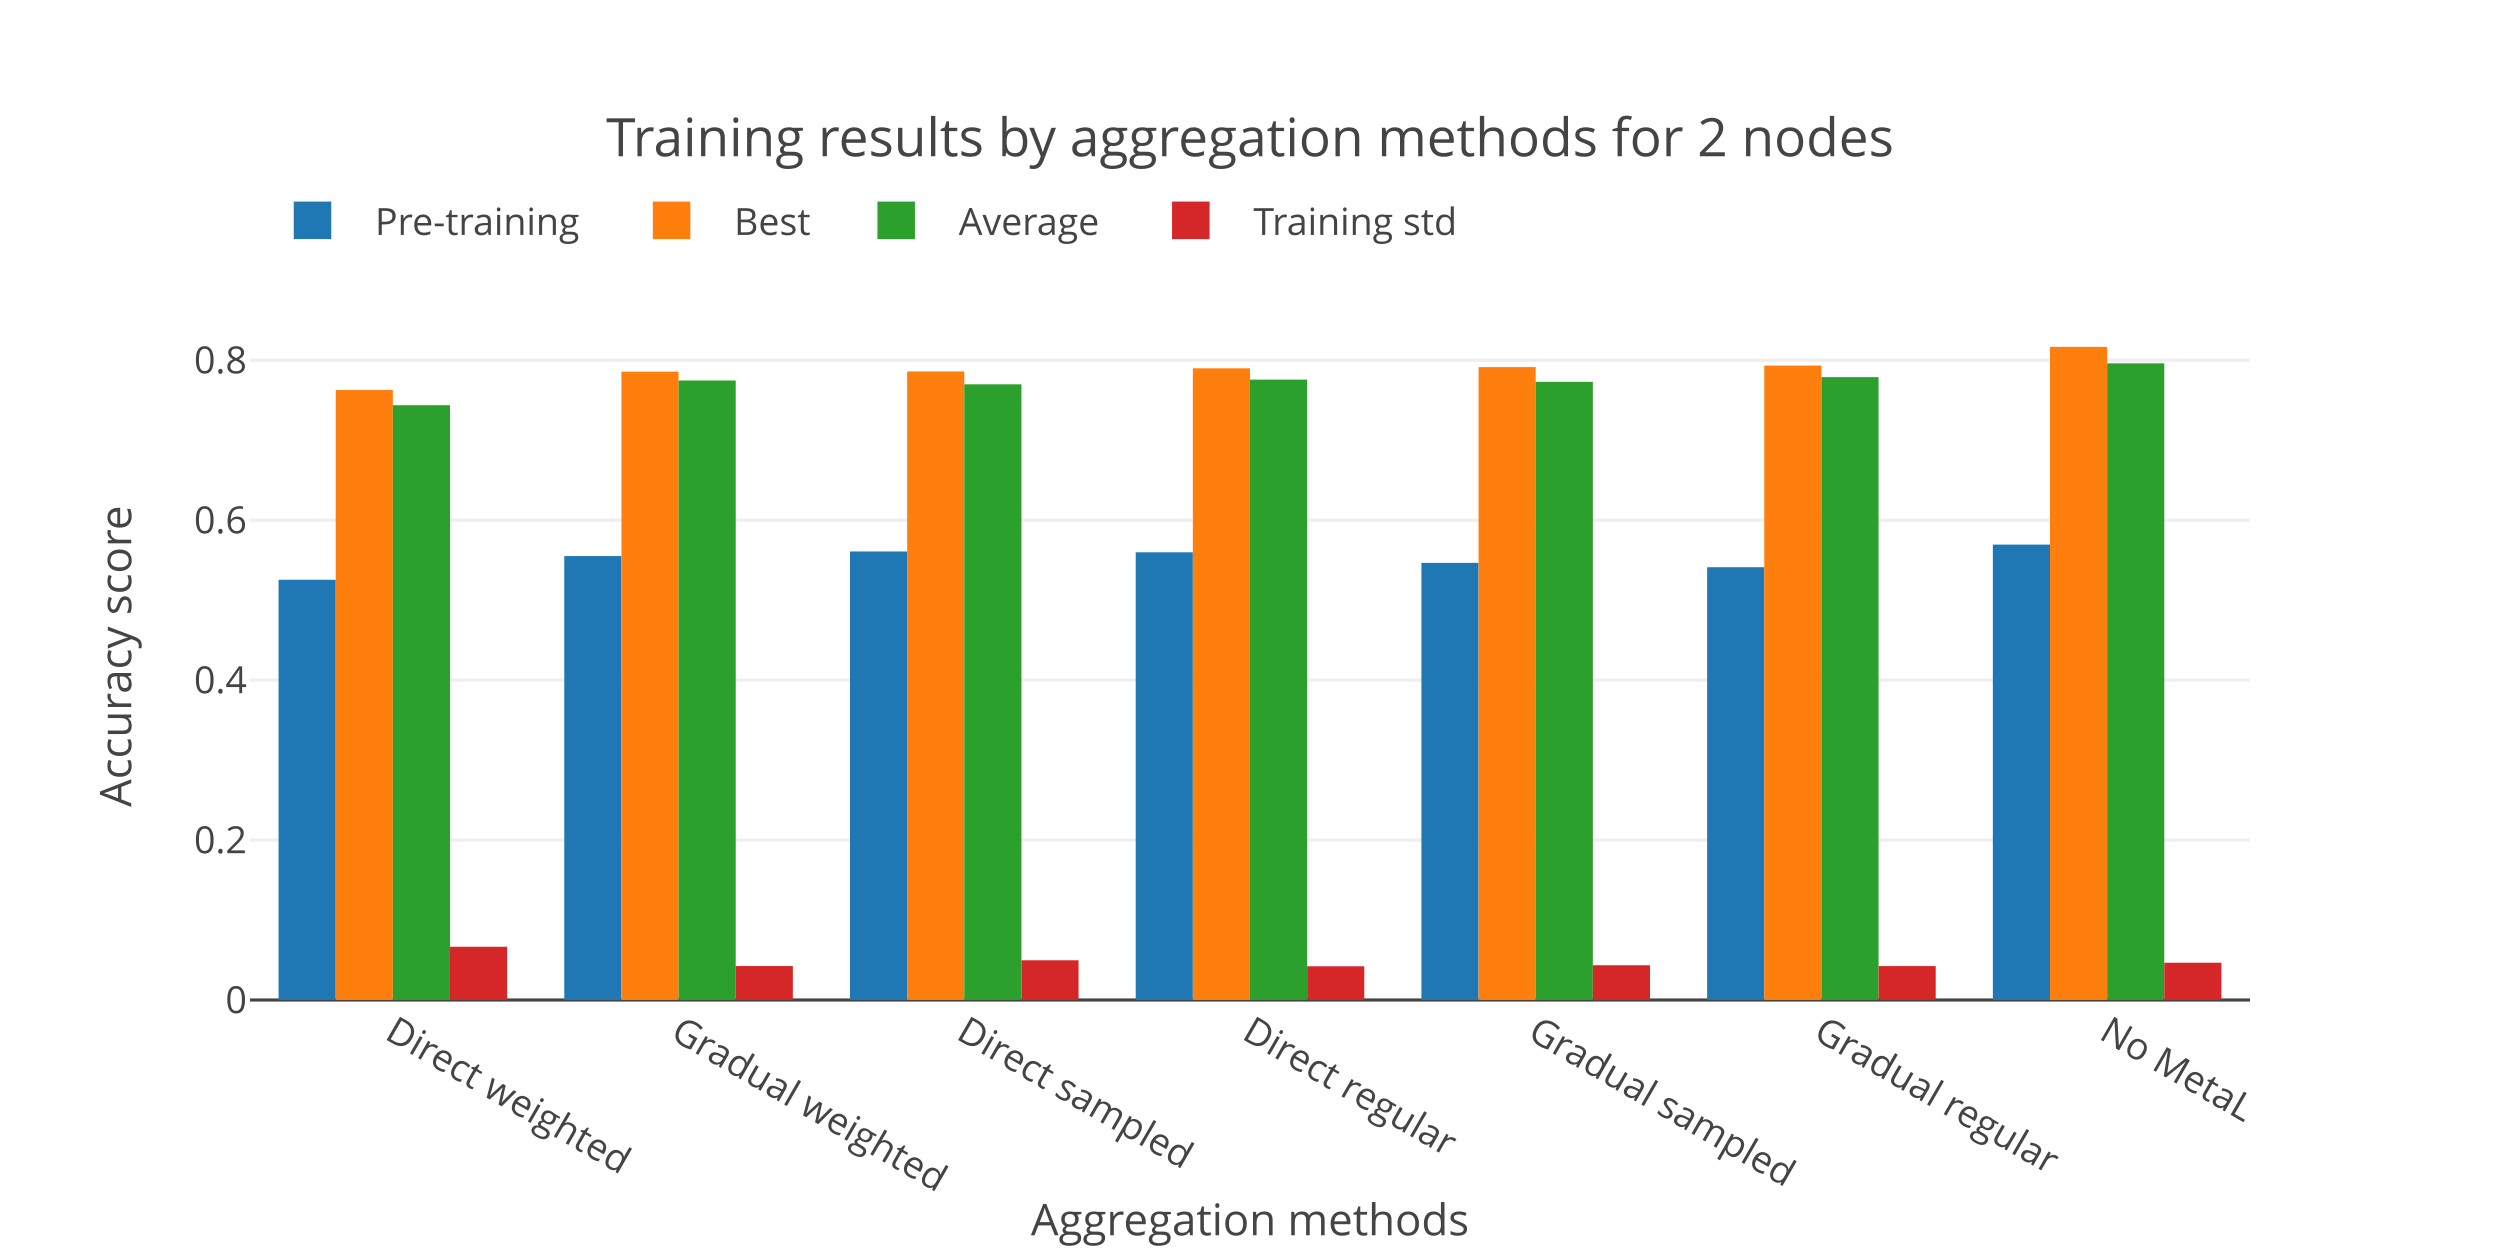
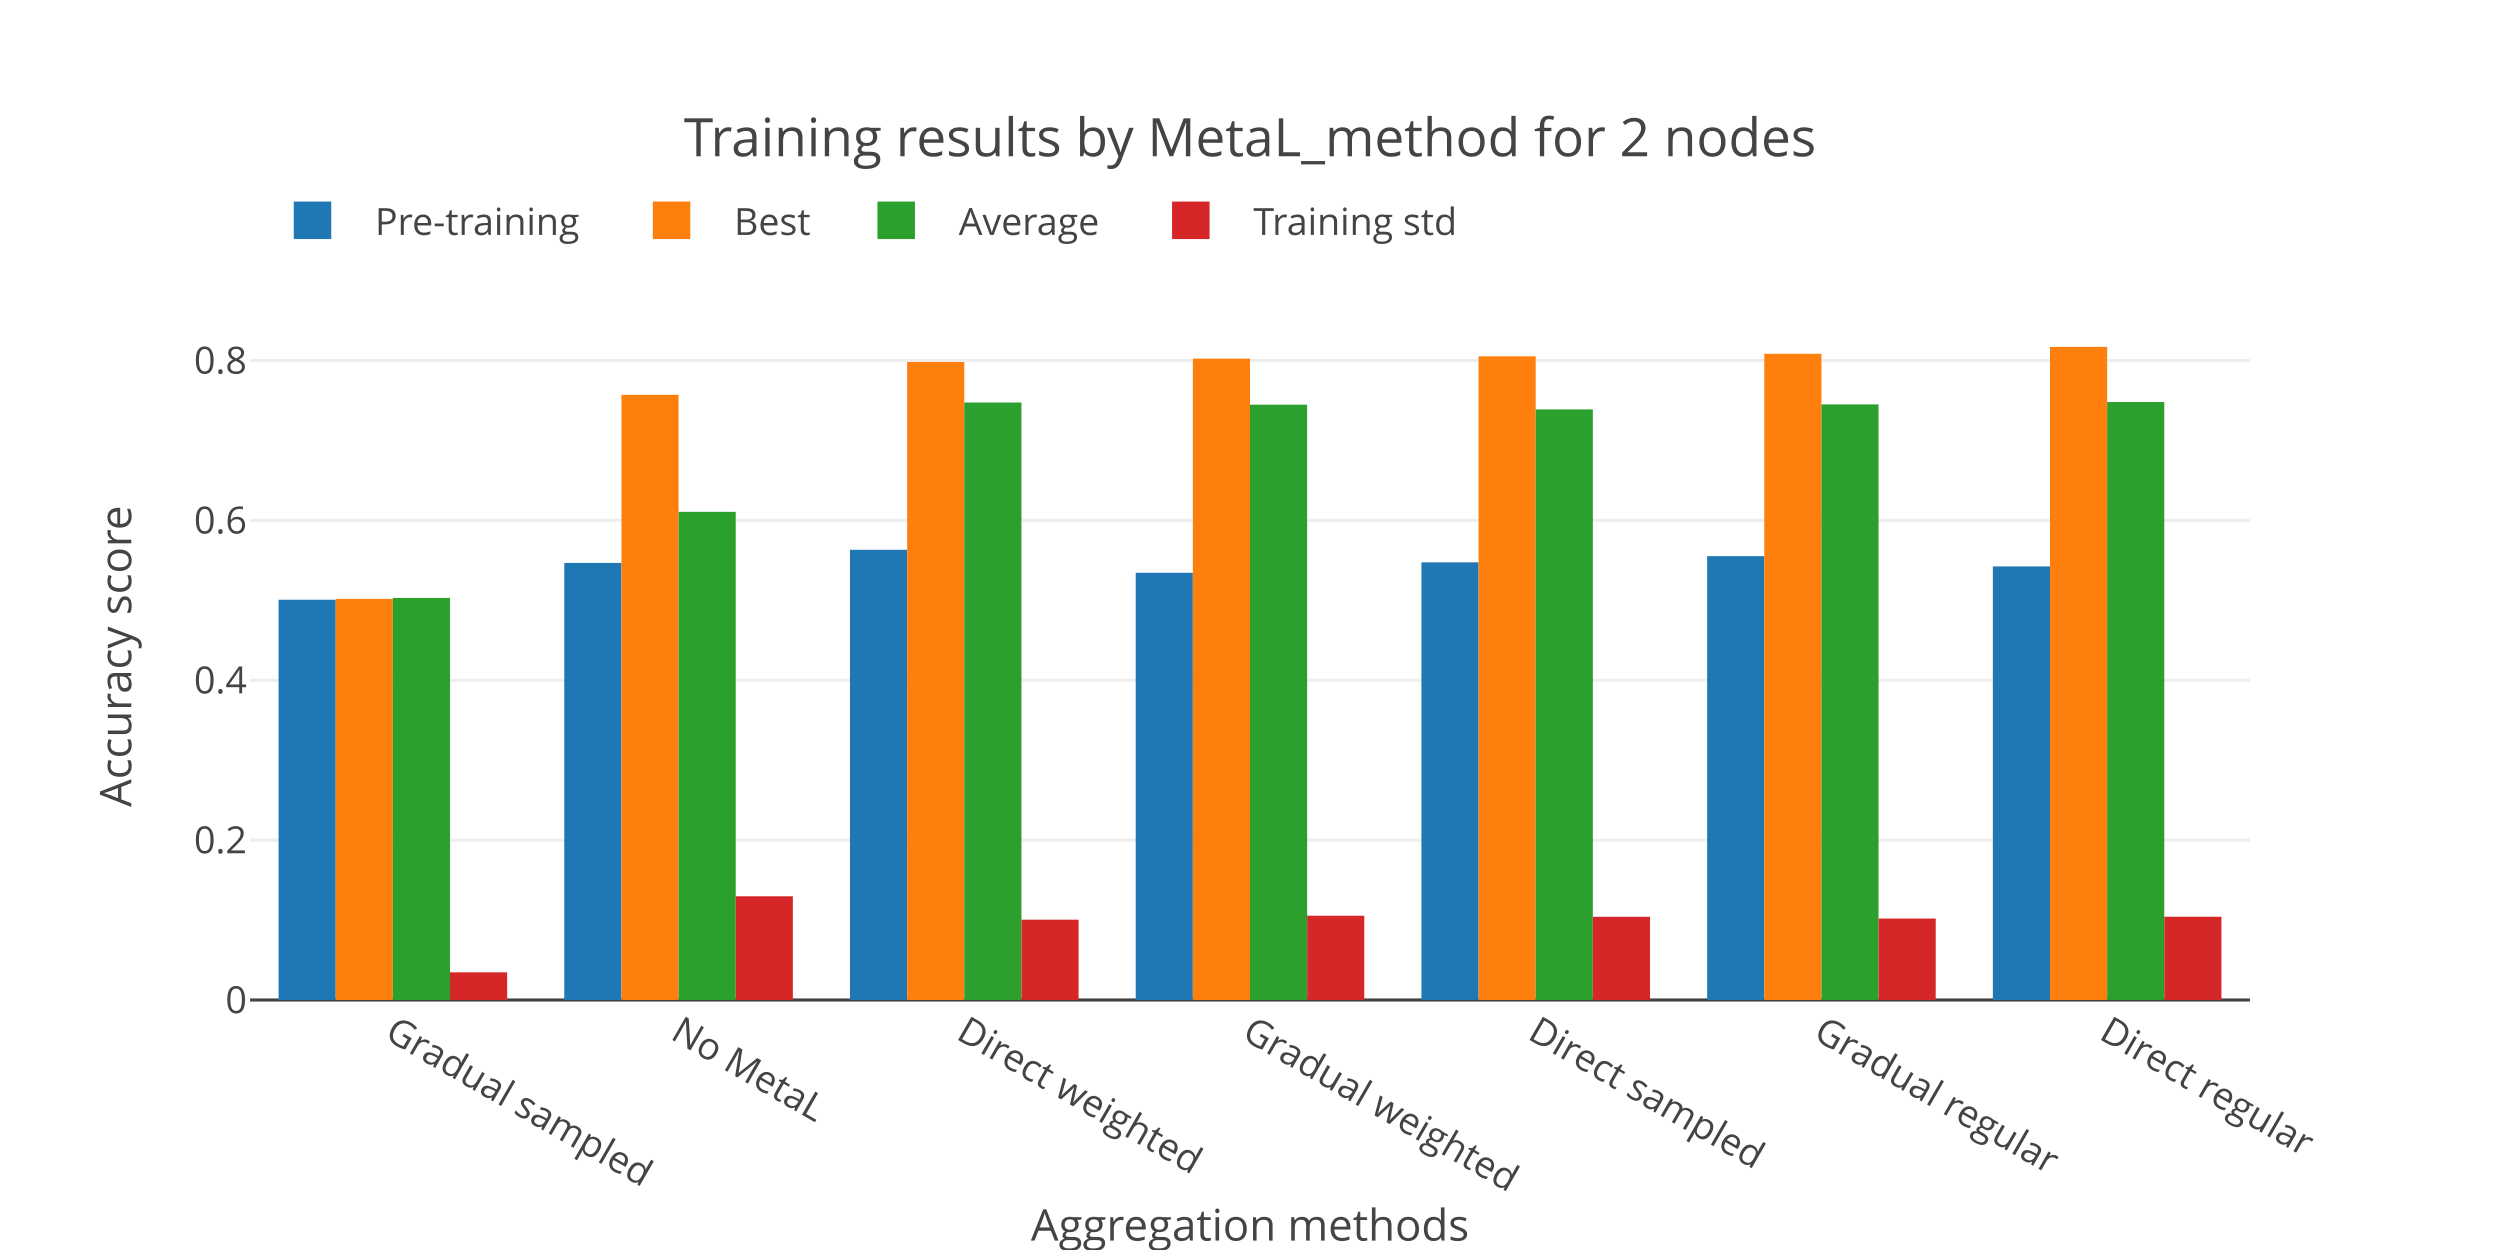
<svg xmlns="http://www.w3.org/2000/svg" class="main-svg" width="800" height="400" style="" viewBox="0 0 800 400">
  <rect x="0" y="0" width="800" height="400" style="fill: rgb(255, 255, 255); fill-opacity: 1;" />
-   <defs id="defs-97d7ac">
+   <defs id="defs-20be5c">
    <g class="clips">
-       <clipPath id="clip97d7acxyplot" class="plotclip">
+       <clipPath id="clip20be5cxyplot" class="plotclip">
        <rect width="640" height="220" />
      </clipPath>
-       <clipPath class="axesclip" id="clip97d7acx">
+       <clipPath class="axesclip" id="clip20be5cx">
        <rect x="80" y="0" width="640" height="400" />
      </clipPath>
-       <clipPath class="axesclip" id="clip97d7acy">
+       <clipPath class="axesclip" id="clip20be5cy">
        <rect x="0" y="100" width="800" height="220" />
      </clipPath>
-       <clipPath class="axesclip" id="clip97d7acxy">
+       <clipPath class="axesclip" id="clip20be5cxy">
        <rect x="80" y="100" width="640" height="220" />
      </clipPath>
    </g>
    <g class="gradients" />
    <g class="patterns" />
  </defs>
  <g class="bglayer" />
  <g class="layer-below">
    <g class="imagelayer" />
    <g class="shapelayer" />
  </g>
  <g class="cartesianlayer">
    <g class="subplot xy">
      <g class="layer-subplot">
        <g class="shapelayer" />
        <g class="imagelayer" />
      </g>
      <g class="minor-gridlayer">
        <g class="x" />
        <g class="y" />
      </g>
      <g class="gridlayer">
        <g class="x" />
        <g class="y">
-           <path class="ygrid crisp" transform="translate(0,268.82)" d="M80,0h640" style="stroke: rgb(238, 238, 238); stroke-opacity: 1; stroke-width: 1px;" />
-           <path class="ygrid crisp" transform="translate(0,217.63)" d="M80,0h640" style="stroke: rgb(238, 238, 238); stroke-opacity: 1; stroke-width: 1px;" />
-           <path class="ygrid crisp" transform="translate(0,166.45)" d="M80,0h640" style="stroke: rgb(238, 238, 238); stroke-opacity: 1; stroke-width: 1px;" />
-           <path class="ygrid crisp" transform="translate(0,115.26)" d="M80,0h640" style="stroke: rgb(238, 238, 238); stroke-opacity: 1; stroke-width: 1px;" />
+           <path class="ygrid crisp" transform="translate(0,268.84)" d="M80,0h640" style="stroke: rgb(238, 238, 238); stroke-opacity: 1; stroke-width: 1px;" />
+           <path class="ygrid crisp" transform="translate(0,217.68)" d="M80,0h640" style="stroke: rgb(238, 238, 238); stroke-opacity: 1; stroke-width: 1px;" />
+           <path class="ygrid crisp" transform="translate(0,166.52)" d="M80,0h640" style="stroke: rgb(238, 238, 238); stroke-opacity: 1; stroke-width: 1px;" />
+           <path class="ygrid crisp" transform="translate(0,115.36)" d="M80,0h640" style="stroke: rgb(238, 238, 238); stroke-opacity: 1; stroke-width: 1px;" />
        </g>
      </g>
      <g class="zerolinelayer">
        <path class="yzl zl crisp" transform="translate(0,320)" d="M80,0h640" style="stroke: rgb(68, 68, 68); stroke-opacity: 1; stroke-width: 1px;" />
      </g>
      <path class="xlines-below" />
      <path class="ylines-below" />
      <g class="overlines-below" />
      <g class="xaxislayer-below" />
      <g class="yaxislayer-below" />
      <g class="overaxes-below" />
-       <g class="plot" transform="translate(80,100)" clip-path="url(#clip97d7acxyplot)">
+       <g class="plot" transform="translate(80,100)" clip-path="url(#clip20be5cxyplot)">
        <g class="barlayer mlayer">
          <g class="trace bars" style="opacity: 1;">
            <g class="points">
              <g class="point">
-                 <path d="M9.14,220V85.53H27.43V220Z" style="vector-effect: none; opacity: 1; stroke-width: 0px; fill: rgb(31, 119, 180); fill-opacity: 1;" />
-               </g>
-               <g class="point">
-                 <path d="M100.57,220V77.94H118.86V220Z" style="vector-effect: none; opacity: 1; stroke-width: 0px; fill: rgb(31, 119, 180); fill-opacity: 1;" />
-               </g>
-               <g class="point">
-                 <path d="M192,220V76.47H210.29V220Z" style="vector-effect: none; opacity: 1; stroke-width: 0px; fill: rgb(31, 119, 180); fill-opacity: 1;" />
-               </g>
-               <g class="point">
-                 <path d="M283.43,220V76.73H301.71V220Z" style="vector-effect: none; opacity: 1; stroke-width: 0px; fill: rgb(31, 119, 180); fill-opacity: 1;" />
-               </g>
-               <g class="point">
-                 <path d="M374.86,220V80.12H393.14V220Z" style="vector-effect: none; opacity: 1; stroke-width: 0px; fill: rgb(31, 119, 180); fill-opacity: 1;" />
-               </g>
-               <g class="point">
-                 <path d="M466.29,220V81.51H484.57V220Z" style="vector-effect: none; opacity: 1; stroke-width: 0px; fill: rgb(31, 119, 180); fill-opacity: 1;" />
-               </g>
-               <g class="point">
-                 <path d="M557.71,220V74.27H576V220Z" style="vector-effect: none; opacity: 1; stroke-width: 0px; fill: rgb(31, 119, 180); fill-opacity: 1;" />
-               </g>
-             </g>
-           </g>
-           <g class="trace bars" style="opacity: 1;">
-             <g class="points">
-               <g class="point">
-                 <path d="M27.43,220V24.8H45.71V220Z" style="vector-effect: none; opacity: 1; stroke-width: 0px; fill: rgb(255, 127, 14); fill-opacity: 1;" />
-               </g>
-               <g class="point">
-                 <path d="M118.86,220V18.93H137.14V220Z" style="vector-effect: none; opacity: 1; stroke-width: 0px; fill: rgb(255, 127, 14); fill-opacity: 1;" />
-               </g>
-               <g class="point">
-                 <path d="M210.29,220V18.86H228.57V220Z" style="vector-effect: none; opacity: 1; stroke-width: 0px; fill: rgb(255, 127, 14); fill-opacity: 1;" />
-               </g>
-               <g class="point">
-                 <path d="M301.71,220V17.86H320V220Z" style="vector-effect: none; opacity: 1; stroke-width: 0px; fill: rgb(255, 127, 14); fill-opacity: 1;" />
-               </g>
-               <g class="point">
-                 <path d="M393.14,220V17.47H411.43V220Z" style="vector-effect: none; opacity: 1; stroke-width: 0px; fill: rgb(255, 127, 14); fill-opacity: 1;" />
-               </g>
-               <g class="point">
-                 <path d="M484.57,220V16.98H502.86V220Z" style="vector-effect: none; opacity: 1; stroke-width: 0px; fill: rgb(255, 127, 14); fill-opacity: 1;" />
+                 <path d="M9.14,220V91.92H27.43V220Z" style="vector-effect: none; opacity: 1; stroke-width: 0px; fill: rgb(31, 119, 180); fill-opacity: 1;" />
+               </g>
+               <g class="point">
+                 <path d="M100.57,220V80.14H118.86V220Z" style="vector-effect: none; opacity: 1; stroke-width: 0px; fill: rgb(31, 119, 180); fill-opacity: 1;" />
+               </g>
+               <g class="point">
+                 <path d="M192,220V75.93H210.29V220Z" style="vector-effect: none; opacity: 1; stroke-width: 0px; fill: rgb(31, 119, 180); fill-opacity: 1;" />
+               </g>
+               <g class="point">
+                 <path d="M283.43,220V83.29H301.71V220Z" style="vector-effect: none; opacity: 1; stroke-width: 0px; fill: rgb(31, 119, 180); fill-opacity: 1;" />
+               </g>
+               <g class="point">
+                 <path d="M374.86,220V79.95H393.14V220Z" style="vector-effect: none; opacity: 1; stroke-width: 0px; fill: rgb(31, 119, 180); fill-opacity: 1;" />
+               </g>
+               <g class="point">
+                 <path d="M466.29,220V77.97H484.57V220Z" style="vector-effect: none; opacity: 1; stroke-width: 0px; fill: rgb(31, 119, 180); fill-opacity: 1;" />
+               </g>
+               <g class="point">
+                 <path d="M557.71,220V81.26H576V220Z" style="vector-effect: none; opacity: 1; stroke-width: 0px; fill: rgb(31, 119, 180); fill-opacity: 1;" />
+               </g>
+             </g>
+           </g>
+           <g class="trace bars" style="opacity: 1;">
+             <g class="points">
+               <g class="point">
+                 <path d="M27.43,220V91.65H45.71V220Z" style="vector-effect: none; opacity: 1; stroke-width: 0px; fill: rgb(255, 127, 14); fill-opacity: 1;" />
+               </g>
+               <g class="point">
+                 <path d="M118.86,220V26.34H137.14V220Z" style="vector-effect: none; opacity: 1; stroke-width: 0px; fill: rgb(255, 127, 14); fill-opacity: 1;" />
+               </g>
+               <g class="point">
+                 <path d="M210.29,220V15.84H228.57V220Z" style="vector-effect: none; opacity: 1; stroke-width: 0px; fill: rgb(255, 127, 14); fill-opacity: 1;" />
+               </g>
+               <g class="point">
+                 <path d="M301.71,220V14.76H320V220Z" style="vector-effect: none; opacity: 1; stroke-width: 0px; fill: rgb(255, 127, 14); fill-opacity: 1;" />
+               </g>
+               <g class="point">
+                 <path d="M393.14,220V14.02H411.43V220Z" style="vector-effect: none; opacity: 1; stroke-width: 0px; fill: rgb(255, 127, 14); fill-opacity: 1;" />
+               </g>
+               <g class="point">
+                 <path d="M484.57,220V13.21H502.86V220Z" style="vector-effect: none; opacity: 1; stroke-width: 0px; fill: rgb(255, 127, 14); fill-opacity: 1;" />
              </g>
              <g class="point">
                <path d="M576,220V11H594.29V220Z" style="vector-effect: none; opacity: 1; stroke-width: 0px; fill: rgb(255, 127, 14); fill-opacity: 1;" />
              </g>
            </g>
          </g>
          <g class="trace bars" style="opacity: 1;">
            <g class="points">
              <g class="point">
-                 <path d="M45.71,220V29.67H64V220Z" style="vector-effect: none; opacity: 1; stroke-width: 0px; fill: rgb(44, 160, 44); fill-opacity: 1;" />
-               </g>
-               <g class="point">
-                 <path d="M137.14,220V21.76H155.43V220Z" style="vector-effect: none; opacity: 1; stroke-width: 0px; fill: rgb(44, 160, 44); fill-opacity: 1;" />
-               </g>
-               <g class="point">
-                 <path d="M228.57,220V22.98H246.86V220Z" style="vector-effect: none; opacity: 1; stroke-width: 0px; fill: rgb(44, 160, 44); fill-opacity: 1;" />
-               </g>
-               <g class="point">
-                 <path d="M320,220V21.47H338.29V220Z" style="vector-effect: none; opacity: 1; stroke-width: 0px; fill: rgb(44, 160, 44); fill-opacity: 1;" />
-               </g>
-               <g class="point">
-                 <path d="M411.43,220V22.19H429.71V220Z" style="vector-effect: none; opacity: 1; stroke-width: 0px; fill: rgb(44, 160, 44); fill-opacity: 1;" />
-               </g>
-               <g class="point">
-                 <path d="M502.86,220V20.68H521.14V220Z" style="vector-effect: none; opacity: 1; stroke-width: 0px; fill: rgb(44, 160, 44); fill-opacity: 1;" />
-               </g>
-               <g class="point">
-                 <path d="M594.29,220V16.28H612.57V220Z" style="vector-effect: none; opacity: 1; stroke-width: 0px; fill: rgb(44, 160, 44); fill-opacity: 1;" />
-               </g>
-             </g>
-           </g>
-           <g class="trace bars" style="opacity: 1;">
-             <g class="points">
-               <g class="point">
-                 <path d="M64,220V202.96H82.29V220Z" style="vector-effect: none; opacity: 1; stroke-width: 0px; fill: rgb(214, 39, 40); fill-opacity: 1;" />
-               </g>
-               <g class="point">
-                 <path d="M155.43,220V209.13H173.71V220Z" style="vector-effect: none; opacity: 1; stroke-width: 0px; fill: rgb(214, 39, 40); fill-opacity: 1;" />
-               </g>
-               <g class="point">
-                 <path d="M246.86,220V207.29H265.14V220Z" style="vector-effect: none; opacity: 1; stroke-width: 0px; fill: rgb(214, 39, 40); fill-opacity: 1;" />
-               </g>
-               <g class="point">
-                 <path d="M338.29,220V209.21H356.57V220Z" style="vector-effect: none; opacity: 1; stroke-width: 0px; fill: rgb(214, 39, 40); fill-opacity: 1;" />
-               </g>
-               <g class="point">
-                 <path d="M429.71,220V208.88H448V220Z" style="vector-effect: none; opacity: 1; stroke-width: 0px; fill: rgb(214, 39, 40); fill-opacity: 1;" />
-               </g>
-               <g class="point">
-                 <path d="M521.14,220V209.15H539.43V220Z" style="vector-effect: none; opacity: 1; stroke-width: 0px; fill: rgb(214, 39, 40); fill-opacity: 1;" />
-               </g>
-               <g class="point">
-                 <path d="M612.57,220V208.07H630.86V220Z" style="vector-effect: none; opacity: 1; stroke-width: 0px; fill: rgb(214, 39, 40); fill-opacity: 1;" />
+                 <path d="M45.71,220V91.33H64V220Z" style="vector-effect: none; opacity: 1; stroke-width: 0px; fill: rgb(44, 160, 44); fill-opacity: 1;" />
+               </g>
+               <g class="point">
+                 <path d="M137.14,220V63.79H155.43V220Z" style="vector-effect: none; opacity: 1; stroke-width: 0px; fill: rgb(44, 160, 44); fill-opacity: 1;" />
+               </g>
+               <g class="point">
+                 <path d="M228.57,220V28.81H246.86V220Z" style="vector-effect: none; opacity: 1; stroke-width: 0px; fill: rgb(44, 160, 44); fill-opacity: 1;" />
+               </g>
+               <g class="point">
+                 <path d="M320,220V29.5H338.29V220Z" style="vector-effect: none; opacity: 1; stroke-width: 0px; fill: rgb(44, 160, 44); fill-opacity: 1;" />
+               </g>
+               <g class="point">
+                 <path d="M411.43,220V31.01H429.71V220Z" style="vector-effect: none; opacity: 1; stroke-width: 0px; fill: rgb(44, 160, 44); fill-opacity: 1;" />
+               </g>
+               <g class="point">
+                 <path d="M502.86,220V29.41H521.14V220Z" style="vector-effect: none; opacity: 1; stroke-width: 0px; fill: rgb(44, 160, 44); fill-opacity: 1;" />
+               </g>
+               <g class="point">
+                 <path d="M594.29,220V28.65H612.57V220Z" style="vector-effect: none; opacity: 1; stroke-width: 0px; fill: rgb(44, 160, 44); fill-opacity: 1;" />
+               </g>
+             </g>
+           </g>
+           <g class="trace bars" style="opacity: 1;">
+             <g class="points">
+               <g class="point">
+                 <path d="M64,220V211.14H82.29V220Z" style="vector-effect: none; opacity: 1; stroke-width: 0px; fill: rgb(214, 39, 40); fill-opacity: 1;" />
+               </g>
+               <g class="point">
+                 <path d="M155.43,220V186.81H173.71V220Z" style="vector-effect: none; opacity: 1; stroke-width: 0px; fill: rgb(214, 39, 40); fill-opacity: 1;" />
+               </g>
+               <g class="point">
+                 <path d="M246.86,220V194.3H265.14V220Z" style="vector-effect: none; opacity: 1; stroke-width: 0px; fill: rgb(214, 39, 40); fill-opacity: 1;" />
+               </g>
+               <g class="point">
+                 <path d="M338.29,220V193.03H356.57V220Z" style="vector-effect: none; opacity: 1; stroke-width: 0px; fill: rgb(214, 39, 40); fill-opacity: 1;" />
+               </g>
+               <g class="point">
+                 <path d="M429.71,220V193.37H448V220Z" style="vector-effect: none; opacity: 1; stroke-width: 0px; fill: rgb(214, 39, 40); fill-opacity: 1;" />
+               </g>
+               <g class="point">
+                 <path d="M521.14,220V193.93H539.43V220Z" style="vector-effect: none; opacity: 1; stroke-width: 0px; fill: rgb(214, 39, 40); fill-opacity: 1;" />
+               </g>
+               <g class="point">
+                 <path d="M612.57,220V193.36H630.86V220Z" style="vector-effect: none; opacity: 1; stroke-width: 0px; fill: rgb(214, 39, 40); fill-opacity: 1;" />
              </g>
            </g>
          </g>
        </g>
      </g>
      <g class="overplot" />
      <path class="xlines-above crisp" d="M0,0" style="fill: none;" />
      <path class="ylines-above crisp" d="M0,0" style="fill: none;" />
      <g class="overlines-above" />
      <g class="xaxislayer-above">
        <g class="xtick">
-           <text text-anchor="start" x="0" y="333" transform="translate(125.71,0) rotate(30,0,327)" style="font-family: 'Open Sans', verdana, arial, sans-serif; font-size: 12px; fill: rgb(68, 68, 68); fill-opacity: 1; white-space: pre; opacity: 1;">Direct weighted</text>
-         </g>
-         <g class="xtick">
-           <text text-anchor="start" x="0" y="333" transform="translate(217.14,0) rotate(30,0,327)" style="font-family: 'Open Sans', verdana, arial, sans-serif; font-size: 12px; fill: rgb(68, 68, 68); fill-opacity: 1; white-space: pre; opacity: 1;">Gradual weighted</text>
-         </g>
-         <g class="xtick">
-           <text text-anchor="start" x="0" y="333" transform="translate(308.57,0) rotate(30,0,327)" style="font-family: 'Open Sans', verdana, arial, sans-serif; font-size: 12px; fill: rgb(68, 68, 68); fill-opacity: 1; white-space: pre; opacity: 1;">Direct sampled</text>
-         </g>
-         <g class="xtick">
-           <text text-anchor="start" x="0" y="333" transform="translate(400,0) rotate(30,0,327)" style="font-family: 'Open Sans', verdana, arial, sans-serif; font-size: 12px; fill: rgb(68, 68, 68); fill-opacity: 1; white-space: pre; opacity: 1;">Direct regular</text>
-         </g>
-         <g class="xtick">
-           <text text-anchor="start" x="0" y="333" transform="translate(491.43,0) rotate(30,0,327)" style="font-family: 'Open Sans', verdana, arial, sans-serif; font-size: 12px; fill: rgb(68, 68, 68); fill-opacity: 1; white-space: pre; opacity: 1;">Gradual sampled</text>
+           <text text-anchor="start" x="0" y="333" transform="translate(125.71,0) rotate(30,0,327)" style="font-family: 'Open Sans', verdana, arial, sans-serif; font-size: 12px; fill: rgb(68, 68, 68); fill-opacity: 1; white-space: pre; opacity: 1;">Gradual sampled</text>
+         </g>
+         <g class="xtick">
+           <text text-anchor="start" x="0" y="333" transform="translate(217.14,0) rotate(30,0,327)" style="font-family: 'Open Sans', verdana, arial, sans-serif; font-size: 12px; fill: rgb(68, 68, 68); fill-opacity: 1; white-space: pre; opacity: 1;">No MetaL</text>
+         </g>
+         <g class="xtick">
+           <text text-anchor="start" x="0" y="333" transform="translate(308.57,0) rotate(30,0,327)" style="font-family: 'Open Sans', verdana, arial, sans-serif; font-size: 12px; fill: rgb(68, 68, 68); fill-opacity: 1; white-space: pre; opacity: 1;">Direct weighted</text>
+         </g>
+         <g class="xtick">
+           <text text-anchor="start" x="0" y="333" transform="translate(400,0) rotate(30,0,327)" style="font-family: 'Open Sans', verdana, arial, sans-serif; font-size: 12px; fill: rgb(68, 68, 68); fill-opacity: 1; white-space: pre; opacity: 1;">Gradual weighted</text>
+         </g>
+         <g class="xtick">
+           <text text-anchor="start" x="0" y="333" transform="translate(491.43,0) rotate(30,0,327)" style="font-family: 'Open Sans', verdana, arial, sans-serif; font-size: 12px; fill: rgb(68, 68, 68); fill-opacity: 1; white-space: pre; opacity: 1;">Direct sampled</text>
        </g>
        <g class="xtick">
          <text text-anchor="start" x="0" y="333" transform="translate(582.86,0) rotate(30,0,327)" style="font-family: 'Open Sans', verdana, arial, sans-serif; font-size: 12px; fill: rgb(68, 68, 68); fill-opacity: 1; white-space: pre; opacity: 1;">Gradual regular</text>
        </g>
        <g class="xtick">
-           <text text-anchor="start" x="0" y="333" transform="translate(674.29,0) rotate(30,0,327)" style="font-family: 'Open Sans', verdana, arial, sans-serif; font-size: 12px; fill: rgb(68, 68, 68); fill-opacity: 1; white-space: pre; opacity: 1;">No MetaL</text>
+           <text text-anchor="start" x="0" y="333" transform="translate(674.29,0) rotate(30,0,327)" style="font-family: 'Open Sans', verdana, arial, sans-serif; font-size: 12px; fill: rgb(68, 68, 68); fill-opacity: 1; white-space: pre; opacity: 1;">Direct regular</text>
        </g>
      </g>
      <g class="yaxislayer-above">
        <g class="ytick">
          <text text-anchor="end" x="79" y="4.2" transform="translate(0,320)" style="font-family: 'Open Sans', verdana, arial, sans-serif; font-size: 12px; fill: rgb(68, 68, 68); fill-opacity: 1; white-space: pre; opacity: 1;">0</text>
        </g>
        <g class="ytick">
-           <text text-anchor="end" x="79" y="4.2" style="font-family: 'Open Sans', verdana, arial, sans-serif; font-size: 12px; fill: rgb(68, 68, 68); fill-opacity: 1; white-space: pre; opacity: 1;" transform="translate(0,268.82)">0.2</text>
-         </g>
-         <g class="ytick">
-           <text text-anchor="end" x="79" y="4.2" style="font-family: 'Open Sans', verdana, arial, sans-serif; font-size: 12px; fill: rgb(68, 68, 68); fill-opacity: 1; white-space: pre; opacity: 1;" transform="translate(0,217.63)">0.4</text>
-         </g>
-         <g class="ytick">
-           <text text-anchor="end" x="79" y="4.2" style="font-family: 'Open Sans', verdana, arial, sans-serif; font-size: 12px; fill: rgb(68, 68, 68); fill-opacity: 1; white-space: pre; opacity: 1;" transform="translate(0,166.45)">0.6</text>
-         </g>
-         <g class="ytick">
-           <text text-anchor="end" x="79" y="4.2" style="font-family: 'Open Sans', verdana, arial, sans-serif; font-size: 12px; fill: rgb(68, 68, 68); fill-opacity: 1; white-space: pre; opacity: 1;" transform="translate(0,115.26)">0.8</text>
+           <text text-anchor="end" x="79" y="4.2" style="font-family: 'Open Sans', verdana, arial, sans-serif; font-size: 12px; fill: rgb(68, 68, 68); fill-opacity: 1; white-space: pre; opacity: 1;" transform="translate(0,268.84)">0.2</text>
+         </g>
+         <g class="ytick">
+           <text text-anchor="end" x="79" y="4.2" style="font-family: 'Open Sans', verdana, arial, sans-serif; font-size: 12px; fill: rgb(68, 68, 68); fill-opacity: 1; white-space: pre; opacity: 1;" transform="translate(0,217.68)">0.4</text>
+         </g>
+         <g class="ytick">
+           <text text-anchor="end" x="79" y="4.2" style="font-family: 'Open Sans', verdana, arial, sans-serif; font-size: 12px; fill: rgb(68, 68, 68); fill-opacity: 1; white-space: pre; opacity: 1;" transform="translate(0,166.52)">0.6</text>
+         </g>
+         <g class="ytick">
+           <text text-anchor="end" x="79" y="4.2" style="font-family: 'Open Sans', verdana, arial, sans-serif; font-size: 12px; fill: rgb(68, 68, 68); fill-opacity: 1; white-space: pre; opacity: 1;" transform="translate(0,115.36)">0.8</text>
        </g>
      </g>
      <g class="overaxes-above" />
    </g>
  </g>
  <g class="polarlayer" />
  <g class="smithlayer" />
  <g class="ternarylayer" />
  <g class="geolayer" />
  <g class="funnelarealayer" />
  <g class="pielayer" />
  <g class="iciclelayer" />
  <g class="treemaplayer" />
  <g class="sunburstlayer" />
  <g class="glimages" />
-   <defs id="topdefs-97d7ac">
+   <defs id="topdefs-20be5c">
    <g class="clips" />
-     <clipPath id="legend97d7ac">
+     <clipPath id="legend20be5c">
      <rect width="397" height="29" x="0" y="0" />
    </clipPath>
  </defs>
  <g class="layer-above">
    <g class="imagelayer" />
    <g class="shapelayer" />
  </g>
  <g class="infolayer">
    <g class="legend" pointer-events="all" transform="translate(80,56)">
      <rect class="bg" shape-rendering="crispEdges" width="397" height="29" x="0" y="0" style="stroke: rgb(68, 68, 68); stroke-opacity: 1; fill: rgb(255, 255, 255); fill-opacity: 1; stroke-width: 0px;" />
-       <g class="scrollbox" transform="" clip-path="url(#legend97d7ac)">
+       <g class="scrollbox" transform="" clip-path="url(#legend20be5c)">
        <g class="groups">
          <g class="traces" transform="translate(0,14.5)" style="opacity: 1;">
            <text class="legendtext" text-anchor="start" x="40" y="4.68" style="font-family: 'Open Sans', verdana, arial, sans-serif; font-size: 12px; fill: rgb(68, 68, 68); fill-opacity: 1; white-space: pre;">Pre-training</text>
            <g class="layers" style="opacity: 1;">
              <g class="legendfill" />
              <g class="legendlines" />
              <g class="legendsymbols">
                <g class="legendpoints">
                  <path class="legendundefined" d="M6,6H-6V-6H6Z" transform="translate(20,0)" style="stroke-width: 0px; fill: rgb(31, 119, 180); fill-opacity: 1;" />
                </g>
              </g>
            </g>
            <rect class="legendtoggle" x="0" y="-9.5" width="112.406" height="19" style="fill: rgb(0, 0, 0); fill-opacity: 0;" />
          </g>
          <g class="traces" transform="translate(114.9062,14.5)" style="opacity: 1;">
            <text class="legendtext" text-anchor="start" x="40" y="4.68" style="font-family: 'Open Sans', verdana, arial, sans-serif; font-size: 12px; fill: rgb(68, 68, 68); fill-opacity: 1; white-space: pre;">Best</text>
            <g class="layers" style="opacity: 1;">
              <g class="legendfill" />
              <g class="legendlines" />
              <g class="legendsymbols">
                <g class="legendpoints">
                  <path class="legendundefined" d="M6,6H-6V-6H6Z" transform="translate(20,0)" style="stroke-width: 0px; fill: rgb(255, 127, 14); fill-opacity: 1;" />
                </g>
              </g>
            </g>
            <rect class="legendtoggle" x="0" y="-9.5" width="69.375" height="19" style="fill: rgb(0, 0, 0); fill-opacity: 0;" />
          </g>
          <g class="traces" transform="translate(186.7812,14.5)" style="opacity: 1;">
            <text class="legendtext" text-anchor="start" x="40" y="4.68" style="font-family: 'Open Sans', verdana, arial, sans-serif; font-size: 12px; fill: rgb(68, 68, 68); fill-opacity: 1; white-space: pre;">Average</text>
            <g class="layers" style="opacity: 1;">
              <g class="legendfill" />
              <g class="legendlines" />
              <g class="legendsymbols">
                <g class="legendpoints">
                  <path class="legendundefined" d="M6,6H-6V-6H6Z" transform="translate(20,0)" style="stroke-width: 0px; fill: rgb(44, 160, 44); fill-opacity: 1;" />
                </g>
              </g>
            </g>
            <rect class="legendtoggle" x="0" y="-9.5" width="91.781" height="19" style="fill: rgb(0, 0, 0); fill-opacity: 0;" />
          </g>
          <g class="traces" transform="translate(281.0625,14.5)" style="opacity: 1;">
            <text class="legendtext" text-anchor="start" x="40" y="4.68" style="font-family: 'Open Sans', verdana, arial, sans-serif; font-size: 12px; fill: rgb(68, 68, 68); fill-opacity: 1; white-space: pre;">Training std</text>
            <g class="layers" style="opacity: 1;">
              <g class="legendfill" />
              <g class="legendlines" />
              <g class="legendsymbols">
                <g class="legendpoints">
                  <path class="legendundefined" d="M6,6H-6V-6H6Z" transform="translate(20,0)" style="stroke-width: 0px; fill: rgb(214, 39, 40); fill-opacity: 1;" />
                </g>
              </g>
            </g>
            <rect class="legendtoggle" x="0" y="-9.5" width="113.25" height="19" style="fill: rgb(0, 0, 0); fill-opacity: 0;" />
          </g>
        </g>
      </g>
      <rect class="scrollbar" rx="20" ry="3" width="0" height="0" x="0" y="0" style="fill: rgb(128, 139, 164); fill-opacity: 1;" />
    </g>
    <g class="g-gtitle">
-       <text class="gtitle" x="400" y="50" text-anchor="middle" dy="0em" style="font-family: 'Open Sans', verdana, arial, sans-serif; font-size: 17px; fill: rgb(68, 68, 68); opacity: 1; font-weight: normal; white-space: pre;">Training results by aggregation methods for 2 nodes</text>
-     </g>
-     <g class="g-xtitle" transform="translate(0,23.29395)">
+       <text class="gtitle" x="400" y="50" text-anchor="middle" dy="0em" style="font-family: 'Open Sans', verdana, arial, sans-serif; font-size: 17px; fill: rgb(68, 68, 68); opacity: 1; font-weight: normal; white-space: pre;">Training results by MetaL_method for 2 nodes</text>
+     </g>
+     <g class="g-xtitle" transform="translate(0,25)">
      <text class="xtitle" x="400" y="372" text-anchor="middle" style="font-family: 'Open Sans', verdana, arial, sans-serif; font-size: 14px; fill: rgb(68, 68, 68); opacity: 1; font-weight: normal; white-space: pre;">Aggregation methods</text>
    </g>
    <g class="g-ytitle">
      <text class="ytitle" transform="rotate(-90,42,210)" x="42" y="210" text-anchor="middle" style="font-family: 'Open Sans', verdana, arial, sans-serif; font-size: 14px; fill: rgb(68, 68, 68); opacity: 1; font-weight: normal; white-space: pre;">Accuracy score</text>
    </g>
  </g>
</svg>
